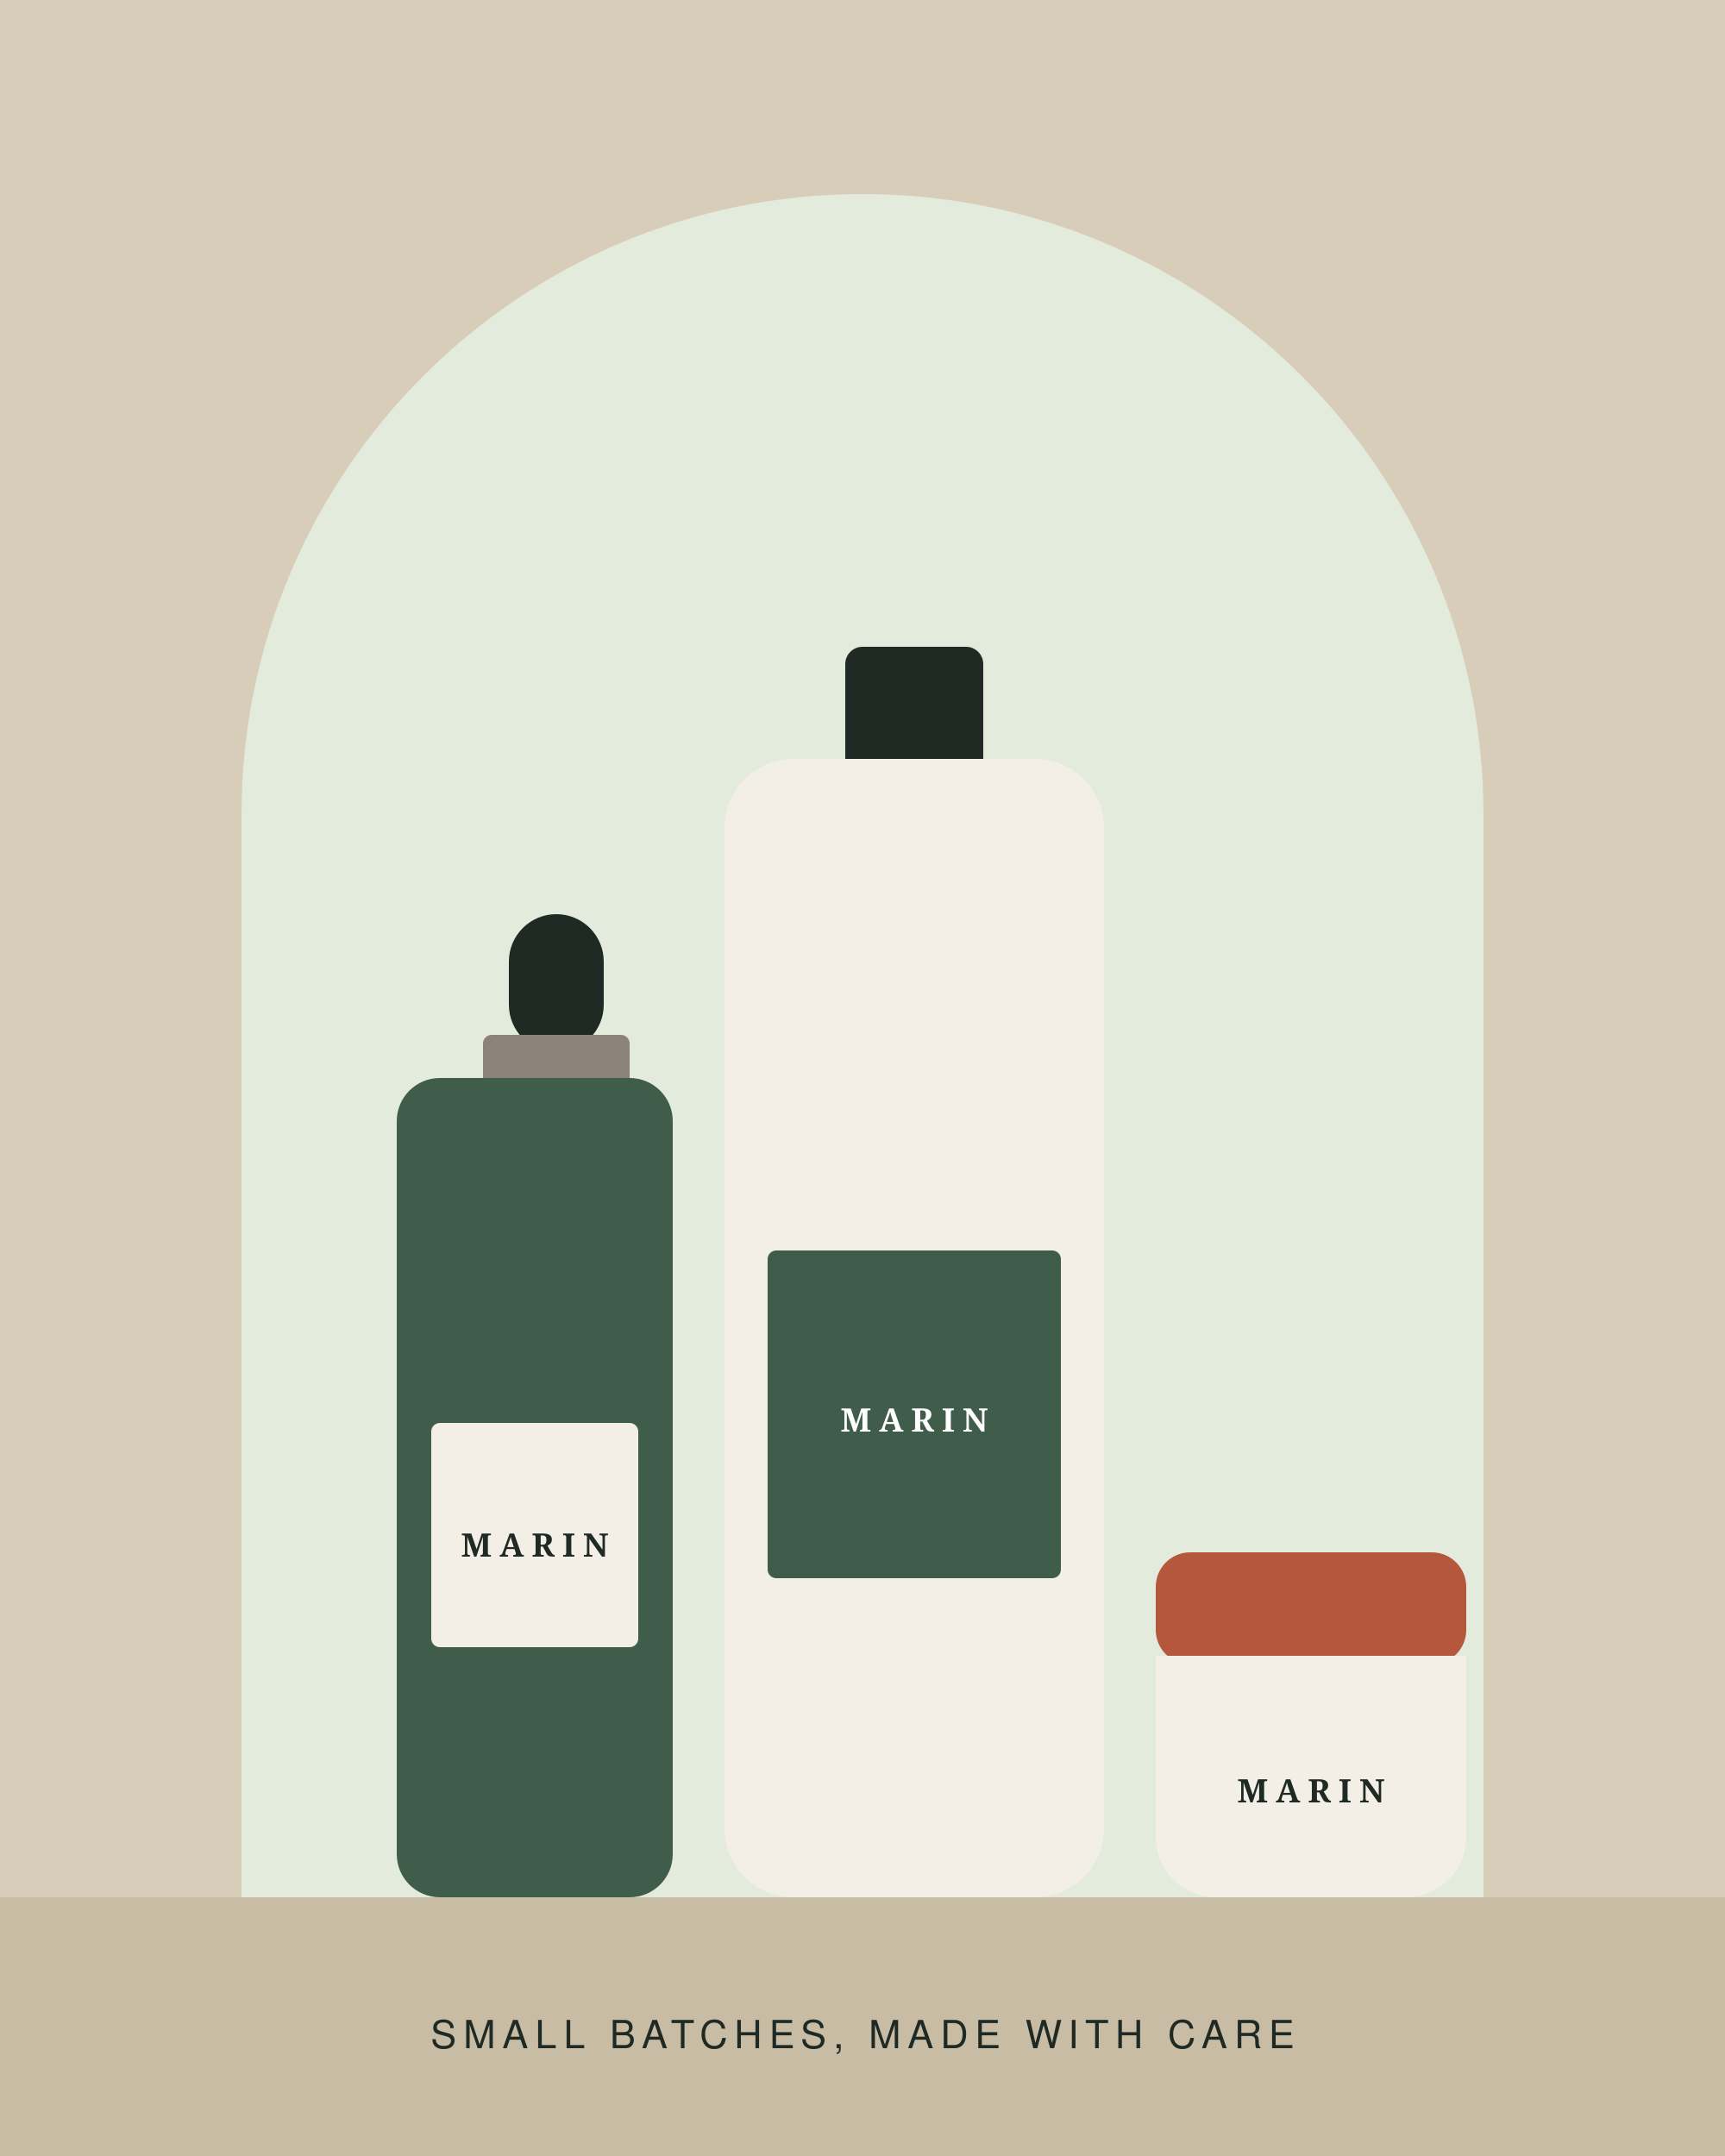
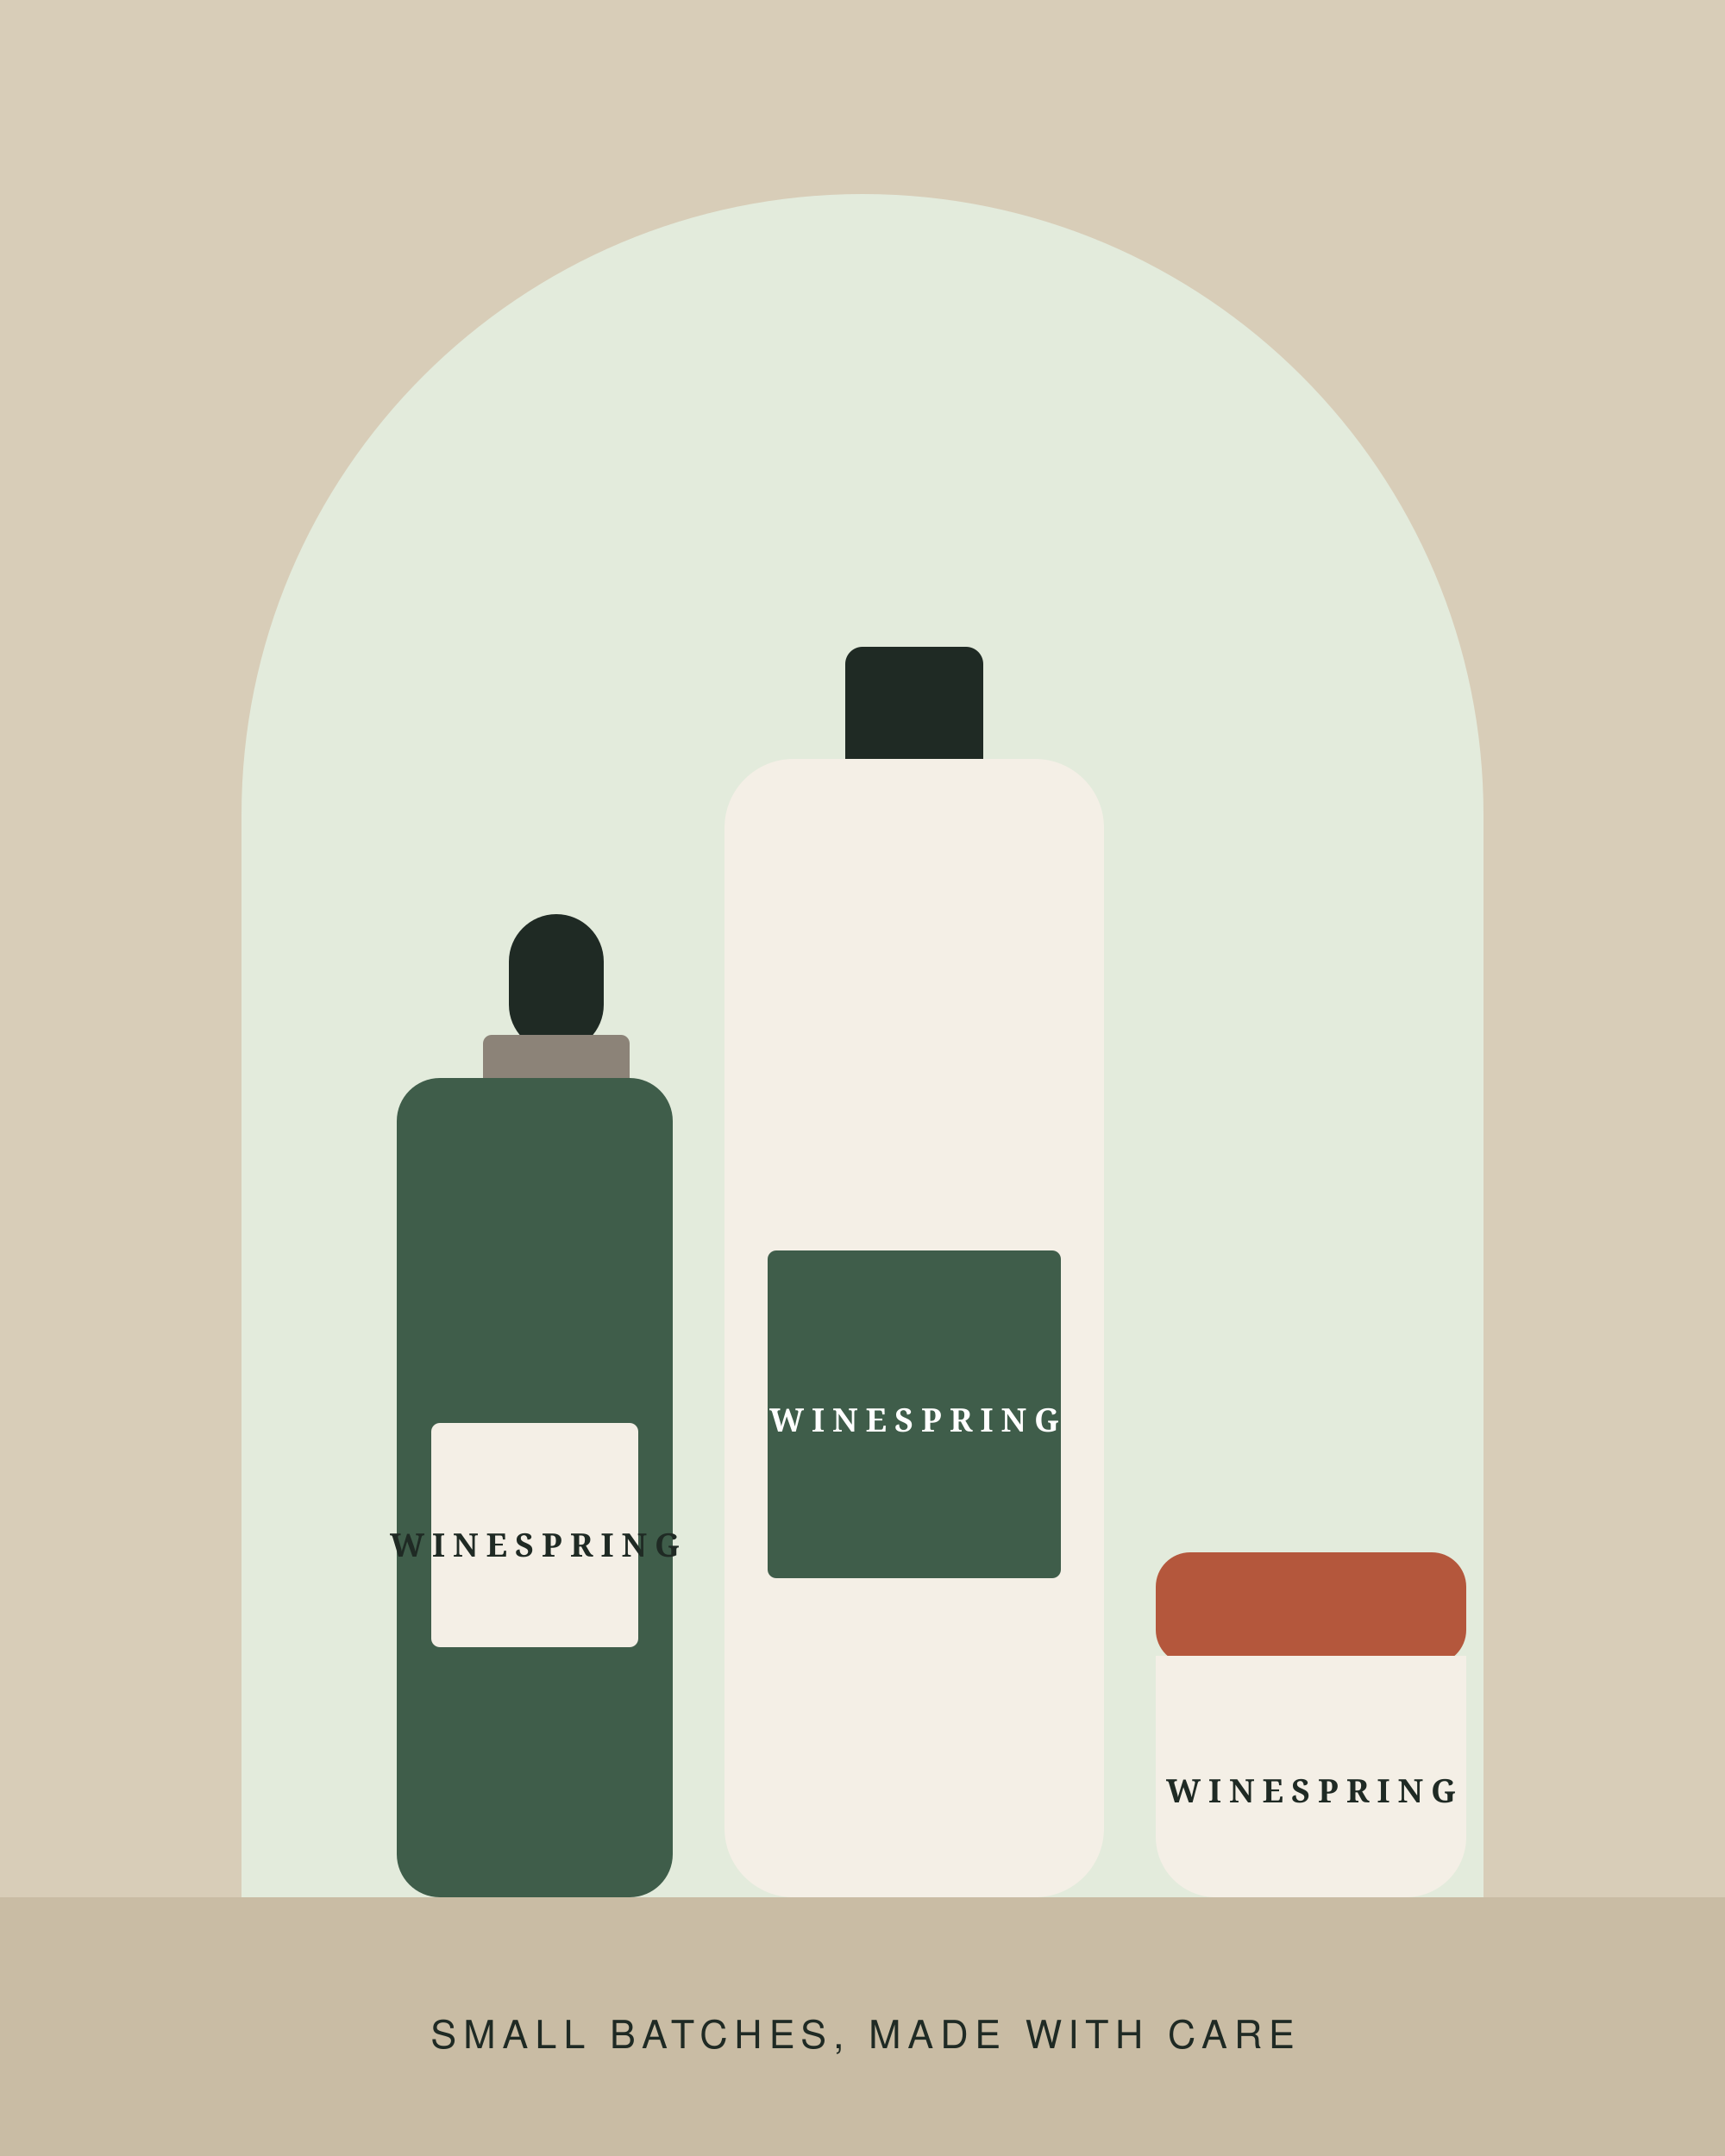
<svg xmlns="http://www.w3.org/2000/svg" viewBox="0 0 400 500" preserveAspectRatio="xMidYMax slice" aria-hidden="true">
  <rect width="400" height="500" fill="#D8CDB8" />
  <path d="M56 500V189a144 144 0 0 1 288 0v311z" fill="#E3EBDC" />
  <rect y="440" width="400" height="60" fill="#C9BCA4" />
  <text x="200" y="475" text-anchor="middle" font-family="Jost, Helvetica, Arial, sans-serif" font-size="9" font-weight="500" letter-spacing="1.6" fill="#1F2A24">SMALL BATCHES, MADE WITH CARE</text>
  <g>
    <rect x="118" y="212" width="22" height="32" rx="11" fill="#1F2A24" />
    <rect x="112" y="240" width="34" height="12" rx="2" fill="#8C8378" />
    <rect x="92" y="250" width="64" height="190" rx="10" fill="#3F5D4A" />
    <rect x="100" y="330" width="48" height="52" rx="2" fill="#F4EFE6" />
-     <text x="124" y="361" text-anchor="middle" font-family="Georgia, serif" font-size="7.5" font-weight="600" letter-spacing="1.8" fill="#1F2A24">MARIN</text>
+     <text x="124" y="361" text-anchor="middle" font-family="Georgia, serif" font-size="7.5" font-weight="600" letter-spacing="1.8" fill="#1F2A24">WINESPRING</text>
  </g>
  <g>
    <rect x="196" y="150" width="32" height="30" rx="4" fill="#1F2A24" />
    <rect x="168" y="176" width="88" height="264" rx="16" fill="#F4EFE6" />
    <rect x="178" y="290" width="68" height="76" rx="2" fill="#3F5D4A" />
-     <text x="212" y="332" text-anchor="middle" font-family="Georgia, serif" font-size="7.5" font-weight="600" letter-spacing="1.8" fill="#fff">MARIN</text>
+     <text x="212" y="332" text-anchor="middle" font-family="Georgia, serif" font-size="7.5" font-weight="600" letter-spacing="1.8" fill="#fff">WINESPRING</text>
  </g>
  <g>
    <rect x="268" y="360" width="72" height="26" rx="8" fill="#B4573C" />
    <path d="M268 384h72v42a14 14 0 0 1-14 14h-44a14 14 0 0 1-14-14z" fill="#F4EFE6" />
-     <text x="304" y="418" text-anchor="middle" font-family="Georgia, serif" font-size="7.5" font-weight="600" letter-spacing="1.8" fill="#1F2A24">MARIN</text>
+     <text x="304" y="418" text-anchor="middle" font-family="Georgia, serif" font-size="7.5" font-weight="600" letter-spacing="1.8" fill="#1F2A24">WINESPRING</text>
  </g>
</svg>
